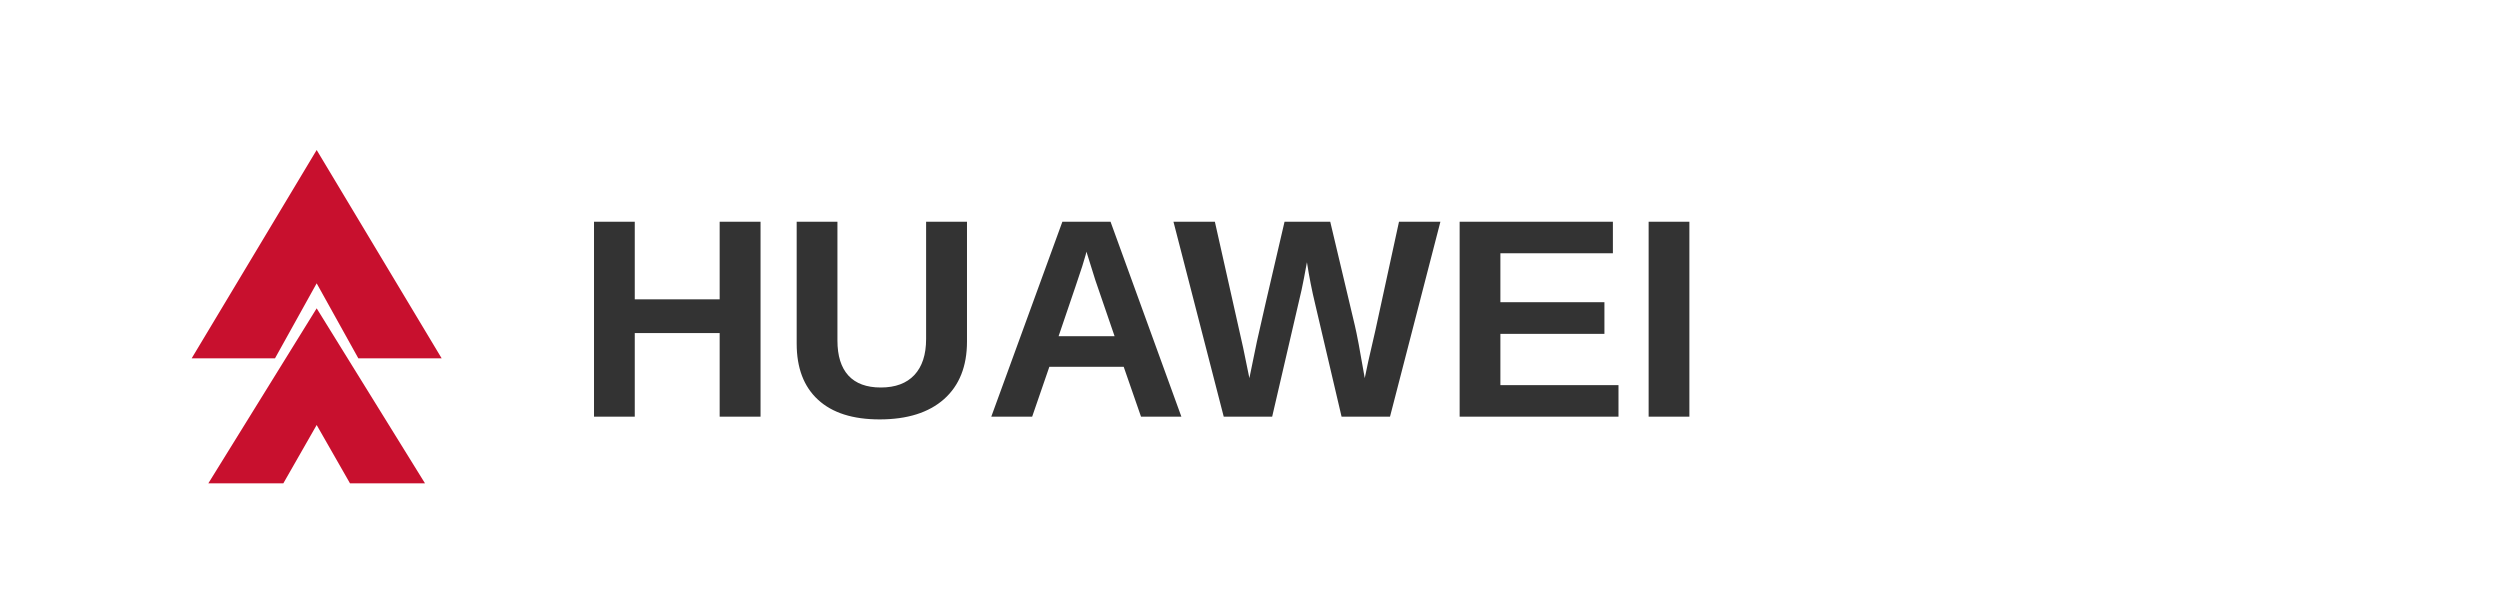
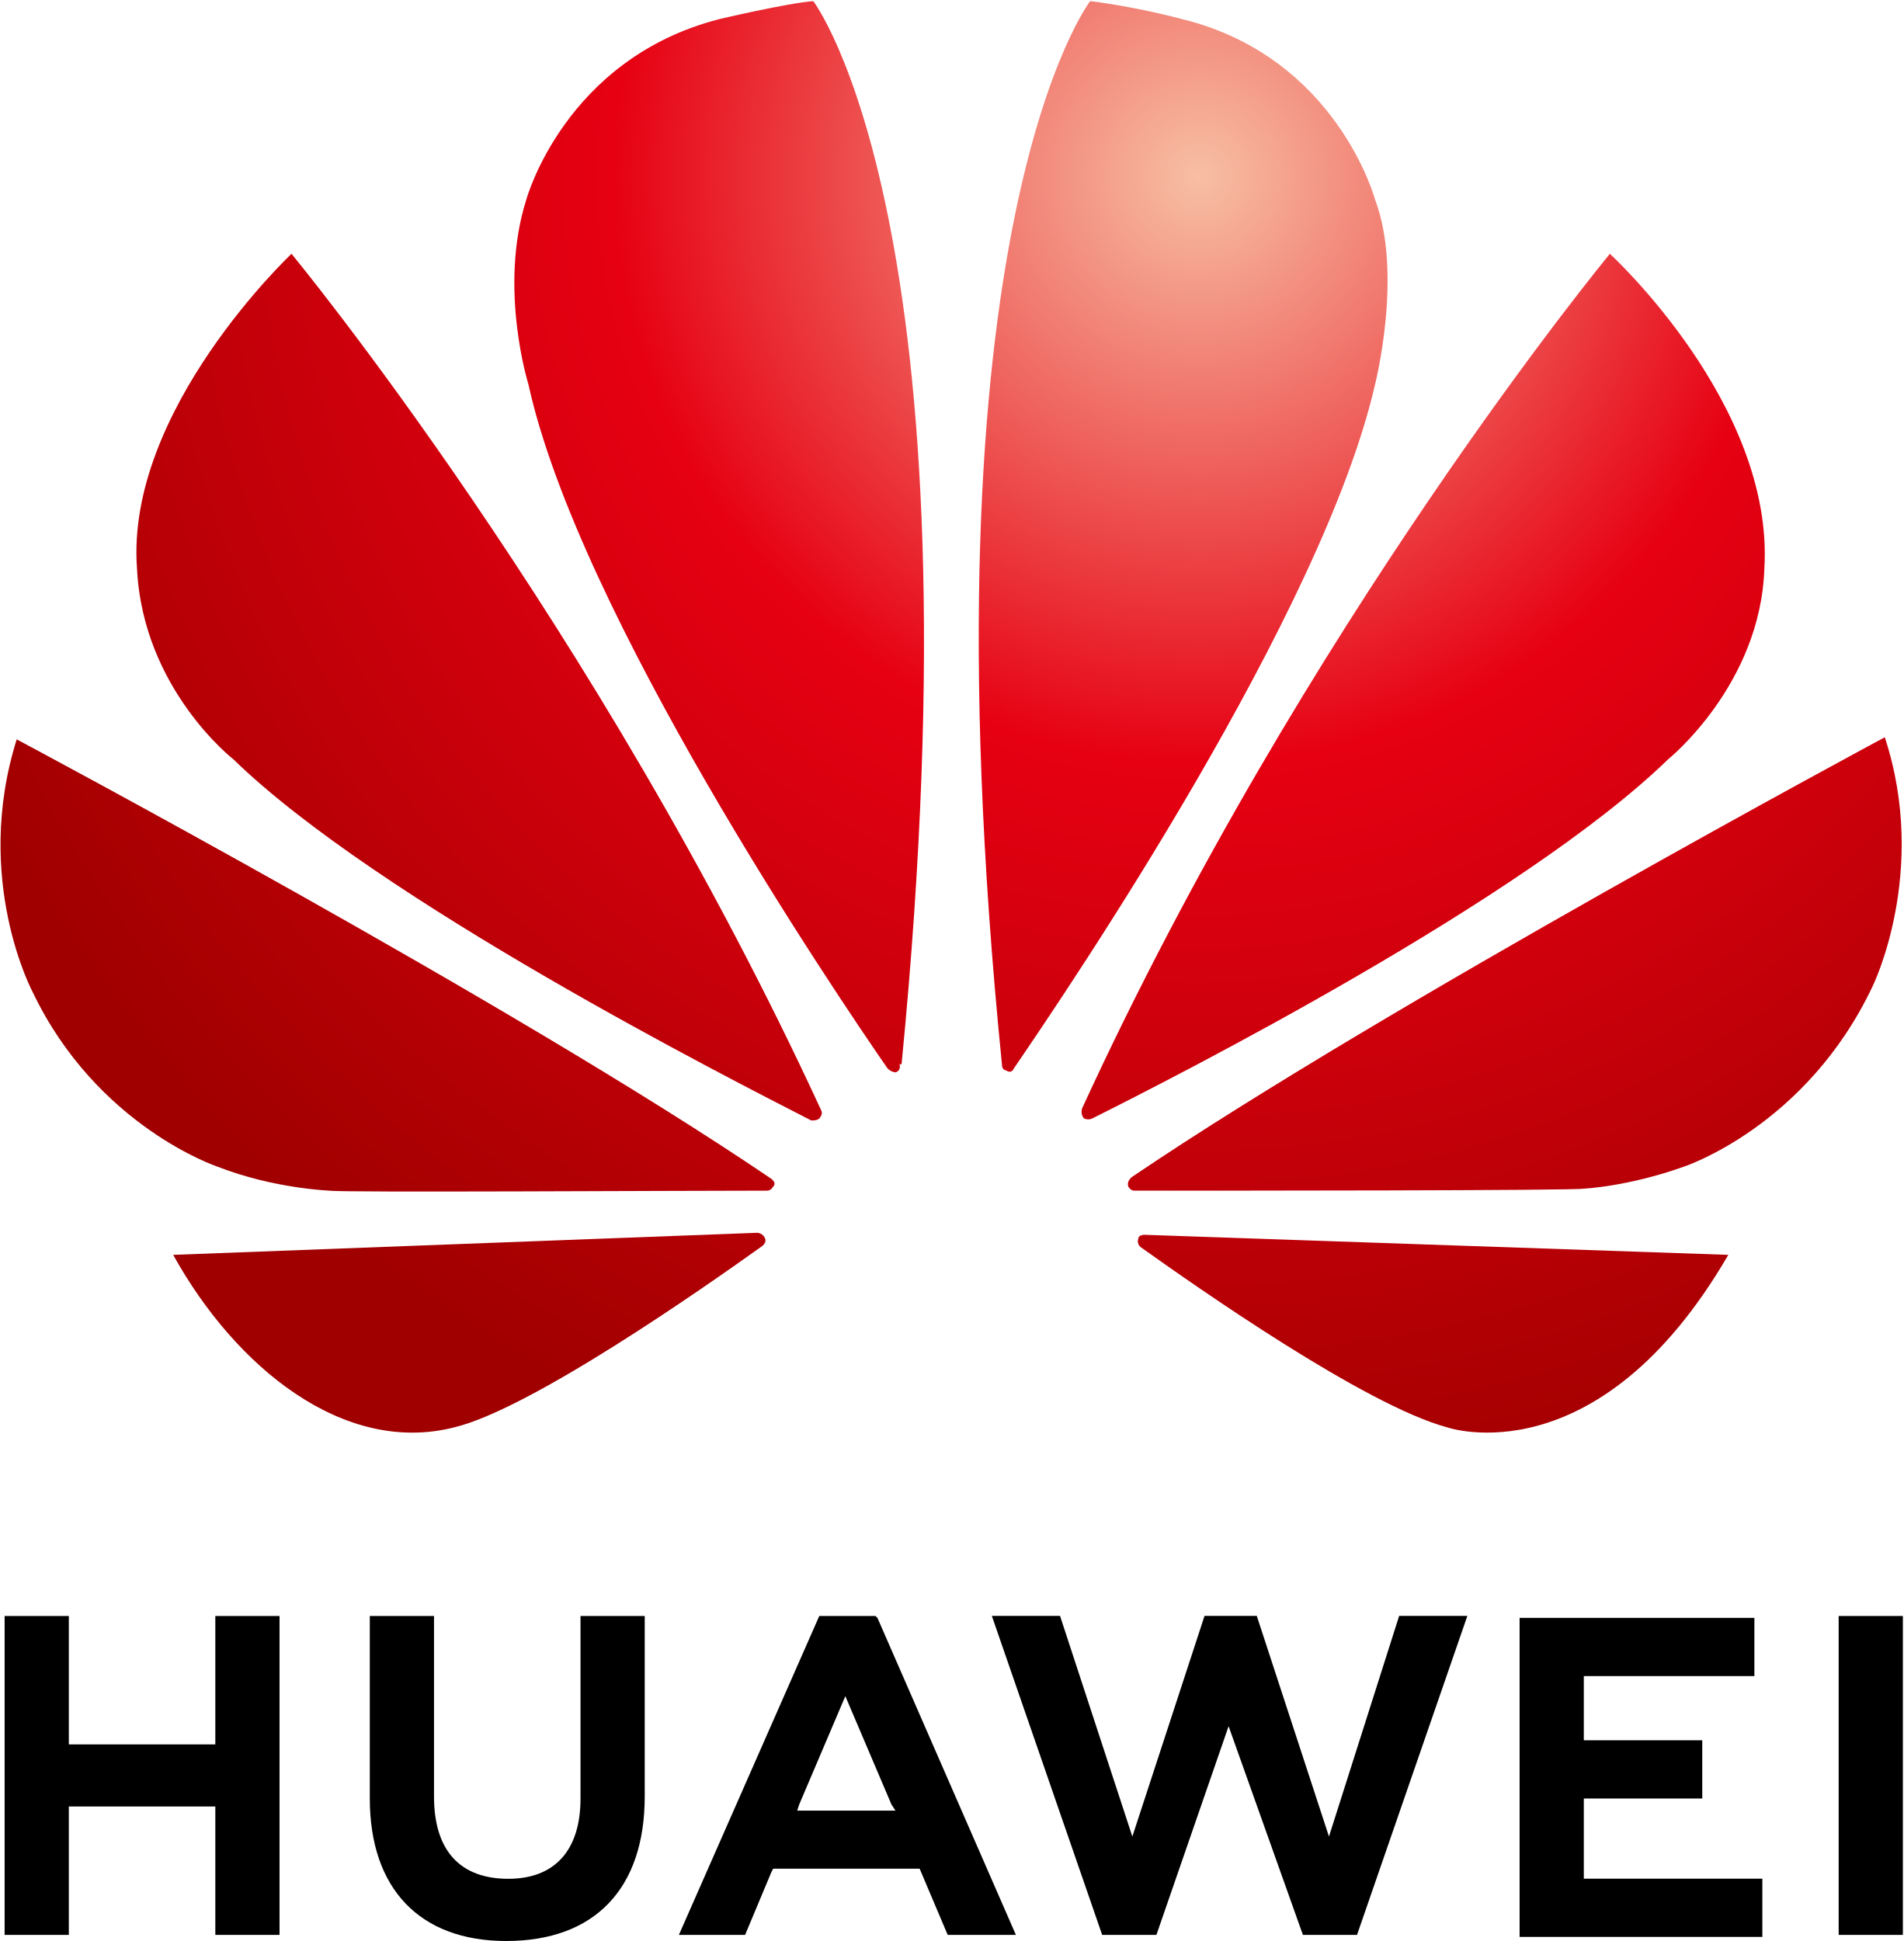
- <svg xmlns="http://www.w3.org/2000/svg" viewBox="0 0 300 72" role="img" aria-label="Huawei">
-   <path d="M38 18 23 43h10l5-9 5 9h10zm0 19 13 21h-9l-4-7-4 7h-9z" fill="#c8102e" />
-   <text x="69" y="50" fill="#333" font-family="Arial,Helvetica,sans-serif" font-size="34" font-weight="700">HUAWEI</text>
+ <svg xmlns="http://www.w3.org/2000/svg" version="1.2" viewBox="0 0 1527 1557" width="1527" height="1557">
+   <defs>
+     <radialGradient id="g1" cx="0" cy="0" r="1" gradientUnits="userSpaceOnUse" gradientTransform="matrix(1099.847,0,0,1099.847,961.7,141.79)">
+       <stop offset="0" stop-color="#f7bfa4" />
+       <stop offset=".427" stop-color="#e60012" />
+       <stop offset="1" stop-color="#a00000" />
+     </radialGradient>
+     <radialGradient id="g2" cx="0" cy="0" r="1" gradientUnits="userSpaceOnUse" gradientTransform="matrix(1099.573,0,0,1099.573,961.668,141.935)">
+       <stop offset="0" stop-color="#f7bfa4" />
+       <stop offset=".427" stop-color="#e60012" />
+       <stop offset="1" stop-color="#a00000" />
+     </radialGradient>
+     <radialGradient id="g3" cx="0" cy="0" r="1" gradientUnits="userSpaceOnUse" gradientTransform="matrix(1099.573,0,0,1099.573,961.539,141.854)">
+       <stop offset="0" stop-color="#f7bfa4" />
+       <stop offset=".427" stop-color="#e60012" />
+       <stop offset="1" stop-color="#a00000" />
+     </radialGradient>
+     <radialGradient id="g4" cx="0" cy="0" r="1" gradientUnits="userSpaceOnUse" gradientTransform="matrix(1099.75,0,0,1099.75,961.619,141.79)">
+       <stop offset="0" stop-color="#f7bfa4" />
+       <stop offset=".427" stop-color="#e60012" />
+       <stop offset="1" stop-color="#a00000" />
+     </radialGradient>
+     <radialGradient id="g5" cx="0" cy="0" r="1" gradientUnits="userSpaceOnUse" gradientTransform="matrix(1101.038,0,0,1101.038,961.828,141.79)">
+       <stop offset="0" stop-color="#f7bfa4" />
+       <stop offset=".427" stop-color="#e60012" />
+       <stop offset="1" stop-color="#a00000" />
+     </radialGradient>
+     <radialGradient id="g6" cx="0" cy="0" r="1" gradientUnits="userSpaceOnUse" gradientTransform="matrix(1100.201,0,0,1100.201,961.877,142.514)">
+       <stop offset="0" stop-color="#f7bfa4" />
+       <stop offset=".427" stop-color="#e60012" />
+       <stop offset="1" stop-color="#a00000" />
+     </radialGradient>
+     <radialGradient id="g7" cx="0" cy="0" r="1" gradientUnits="userSpaceOnUse" gradientTransform="matrix(1100.748,0,0,1100.748,961.845,141.983)">
+       <stop offset="0" stop-color="#f7bfa4" />
+       <stop offset=".427" stop-color="#e60012" />
+       <stop offset="1" stop-color="#a00000" />
+     </radialGradient>
+     <radialGradient id="g8" cx="0" cy="0" r="1" gradientUnits="userSpaceOnUse" gradientTransform="matrix(1100.957,0,0,1100.957,961.828,141.886)">
+       <stop offset="0" stop-color="#f7bfa4" />
+       <stop offset=".427" stop-color="#e60012" />
+       <stop offset="1" stop-color="#a00000" />
+     </radialGradient>
+   </defs>
+   <style>
+ 		.s0 { fill: #000000 }
+ 		.s1 { fill: url(#g1) }
+ 		.s2 { fill: url(#g2) }
+ 		.s3 { fill: url(#g3) }
+ 		.s4 { fill: url(#g4) }
+ 		.s5 { fill: url(#g5) }
+ 		.s6 { fill: url(#g6) }
+ 		.s7 { fill: url(#g7) }
+ 		.s8 { fill: url(#g8) }
+ 	</style>
+   <g id="Clip-Path: Page 1" clip-path="url(#cp1)">
+     <g id="Page 1">
+       <path id="Path 4" class="s0" d="m172.7 1296.3v103h-117.5v-103h-51.5v255.8h51.5v-103h117.5v103h51.5v-255.8z" />
+       <path id="Path 6" class="s0" d="m465.6 1442.7c0 41.8-20.9 64.4-57.9 64.4-38.7 0-59.6-22.6-59.6-66v-144.8h-51.5v146.4c0 72.4 40.2 114.3 109.4 114.3 70.9 0 111.1-41.9 111.1-115.9v-144.8h-51.5zm600.3 30.5l-57.9-177h-41.9l-57.9 177-58-177h-54.7l88.5 255.9h43.5l57.9-167.4 59.6 167.4h43.4l88.5-255.9h-54.7zm204.4-30.5h95v-46.7h-95v-51.5h136.8v-46.7h-188.3v255.9h194.7v-46.7h-143.2zm204.4-146.4h51.5v255.8h-51.5z" />
+       <path id="Path 7" fill-rule="evenodd" class="s0" d="m620.1 1499l-1.6 3.2-20.9 49.9h-53.1l112.6-255.8h45.1l1.6 1.6 111 254.2h-54.7l-22.5-53.1zm20.9-51.5l-1.6 4.9h78.8l-3.2-4.9-37-86.9z" />
+       <path id="Path 7" class="s1" d="m109.9 456.3c4.8 96.5 77.3 152.8 77.3 152.8 115.8 112.7 397.5 255.9 463.5 289.7 1.6 0 4.8 0 6.4-1.6 0 0 3.2-3.2 1.6-6.4-180.2-391.1-424.9-687.2-424.9-687.2 0 0-133.5 125.5-123.9 252.7z" />
+       <path id="Path 8" class="s2" d="m138.9 1006.6c49.9 90.1 136.8 160.9 225.3 138.4 61.2-14.5 201.2-112.6 246.2-144.8 4.9-3.2 3.3-6.5 3.3-6.5-1.7-4.8-6.5-4.8-6.5-4.8z" />
+       <path id="Path 9" class="s3" d="m26.2 795.8c51.5 107.8 148.1 140 148.1 140 45.1 17.7 90.1 19.3 90.1 19.3 6.5 1.6 278.4 0 350.9 0 3.2 0 4.8-3.2 4.8-3.2 3.2-3.2-1.6-6.4-1.6-6.4-206-140-605.1-352.4-605.1-352.4-35.4 112.6 12.8 202.7 12.8 202.7z" />
+       <path id="Path 10" class="s4" d="m576.6 15.4c-123.9 32.1-154.5 144.8-154.5 144.8-22.5 70.8 1.7 148 1.7 148 40.2 183.5 244.6 486 288 548.8 3.2 3.2 6.5 3.2 6.5 3.2 4.8-1.6 3.2-6.5 3.2-6.5h1.6c66-674.2-70.8-852.8-70.8-852.8-20.9 1.6-75.7 14.5-75.7 14.5z" />
+       <path id="Path 11" class="s5" d="m803.6 853.7c0 4.9 3.2 4.9 3.2 4.9 4.8 3.2 6.4-1.6 6.4-1.6 45.1-66 247.9-365.3 289.7-548.8 0 0 22.5-88.5 0-148 0 0-30.6-114.3-154.5-144.8 0 0-35.4-9.7-74-14.5 0 0-138.4 178.6-70.8 852.8z" />
+       <path id="Path 12" class="s6" d="m917.8 990.5c0 0-4.8 0-4.8 3.2 0 0-1.6 3.3 1.6 6.5 45.1 32.2 180.3 127.1 246.2 144.8 0 0 120.7 41.8 225.4-138.4z" />
+       <path id="Path 13" class="s7" d="m908.2 943.9c0 0-4.9 3.2-3.2 8 0 0 1.6 3.2 4.8 3.2 74 0 352.4 0 360.5-1.6 0 0 35.4-1.6 80.4-17.7 0 0 98.2-32.2 151.3-144.8 0 0 45.1-91.7 9.7-199.6 0 0-399.1 214.1-603.5 352.5z" />
+       <path id="Path 14" class="s8" d="m867.9 889.1c0 0-1.6 4.9 1.6 8.1 0 0 3.3 1.6 6.5 0 67.6-33.8 346-175.4 461.9-288.1 0 0 74-59.5 77.2-152.8 8.1-132-123.9-252.7-123.9-252.7 0 0-244.6 296.1-423.3 685.5z" />
+     </g>
+   </g>
</svg>
